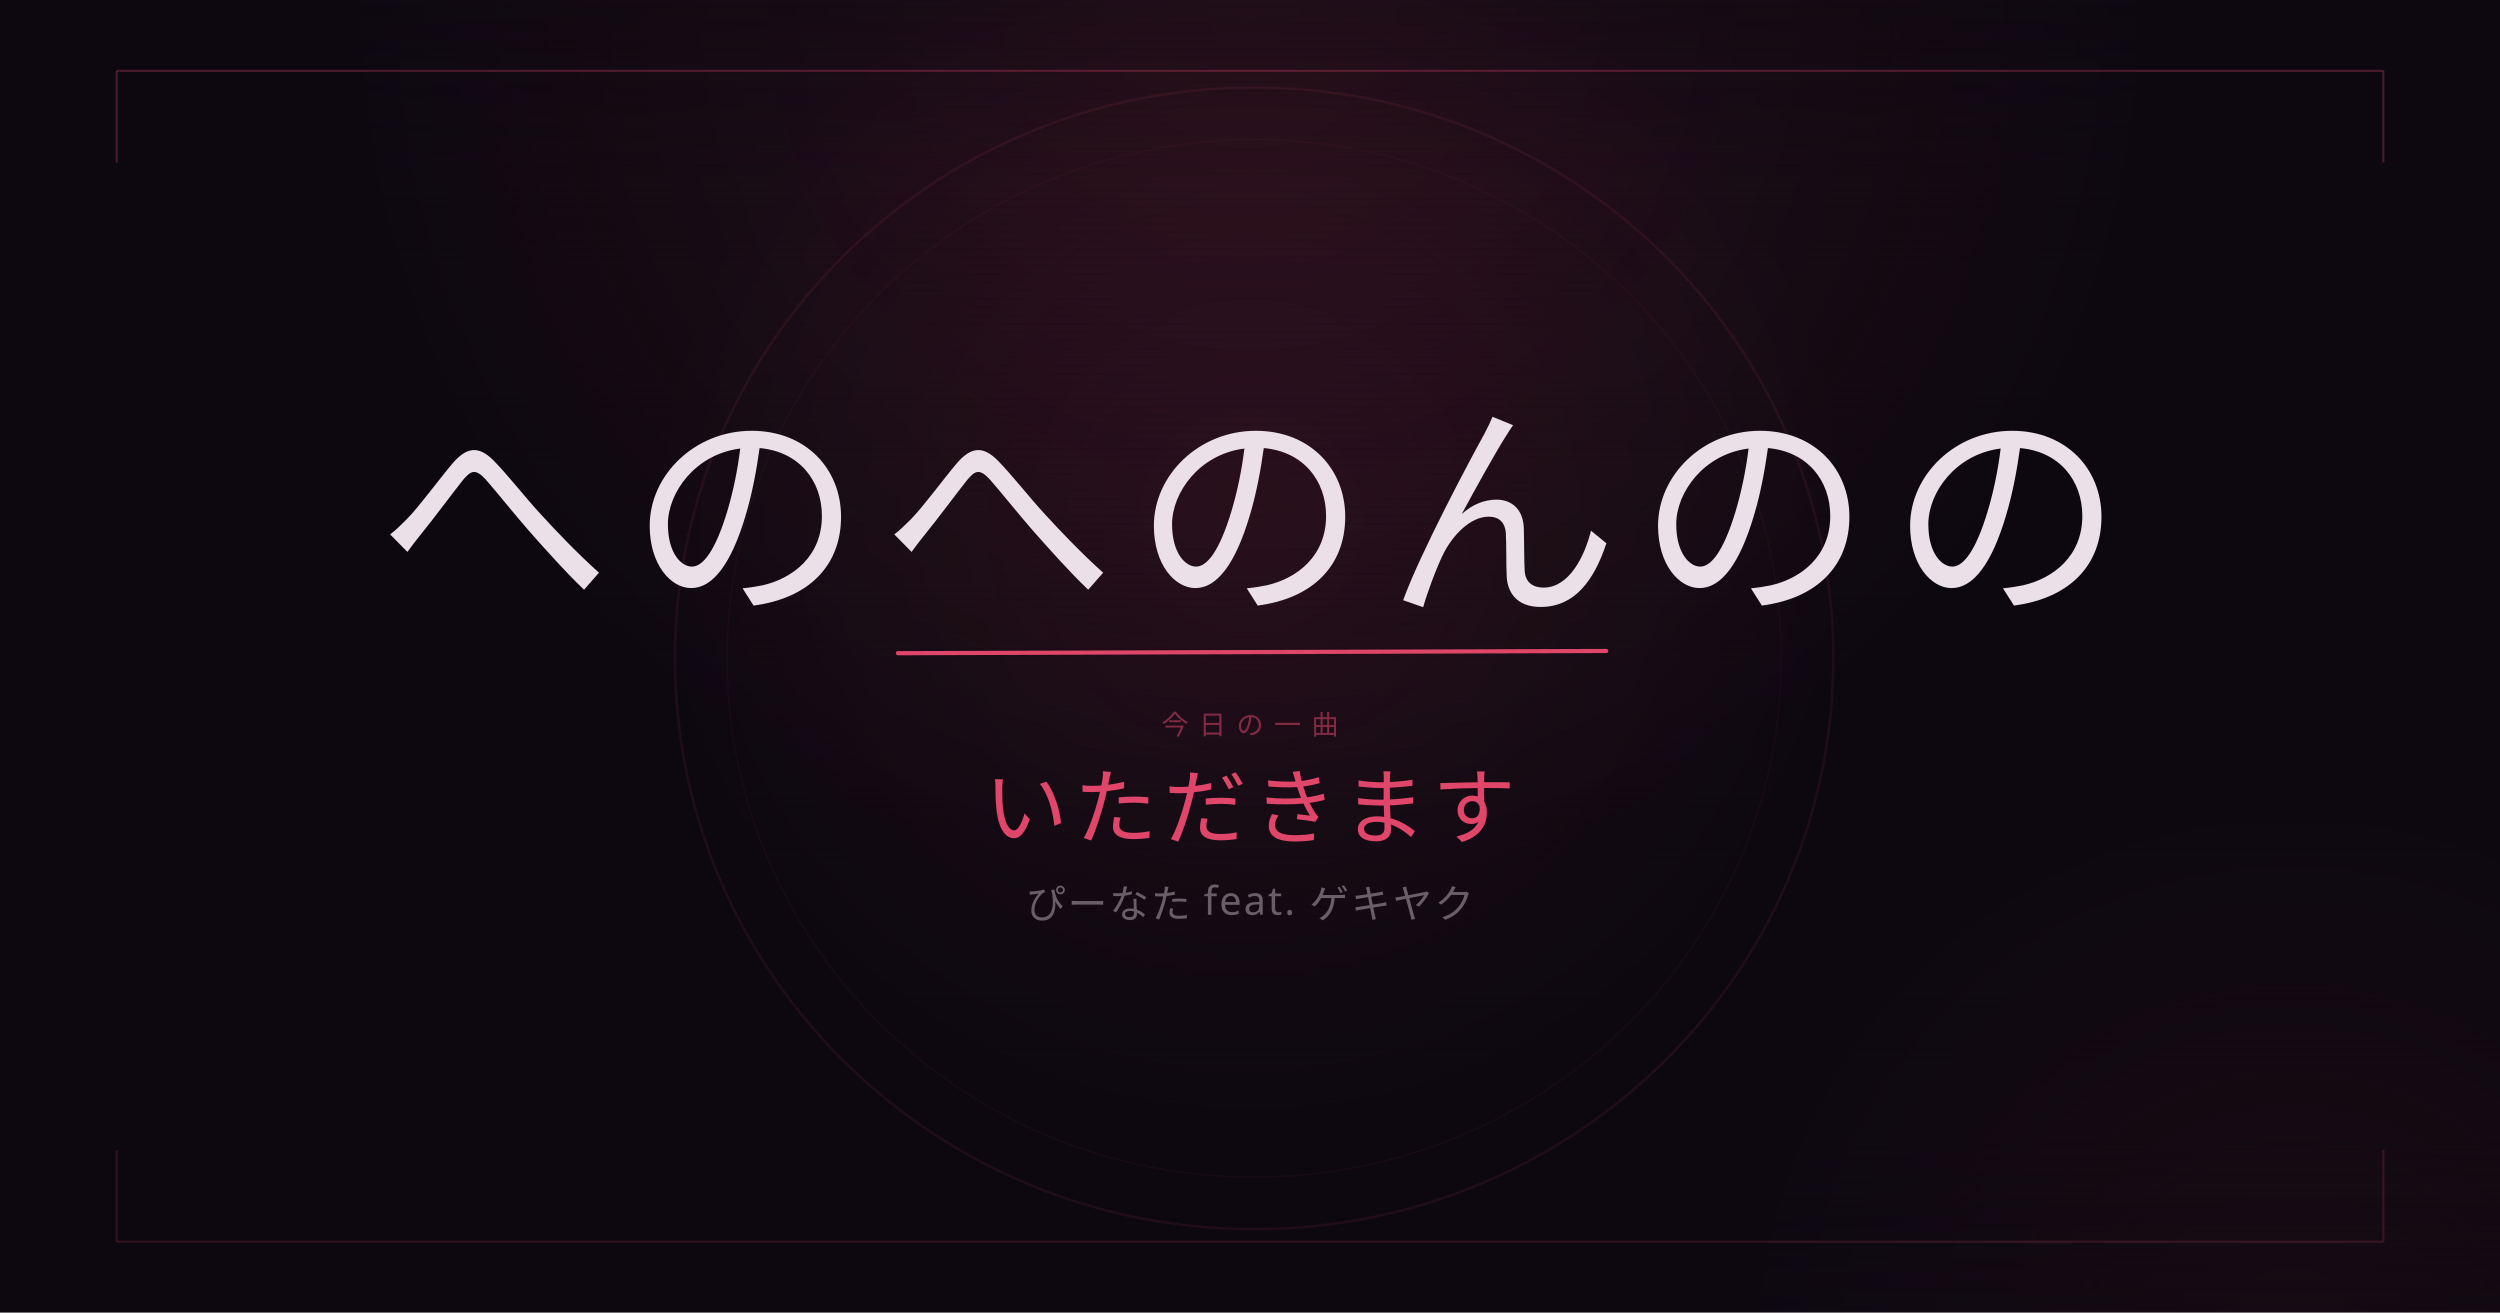
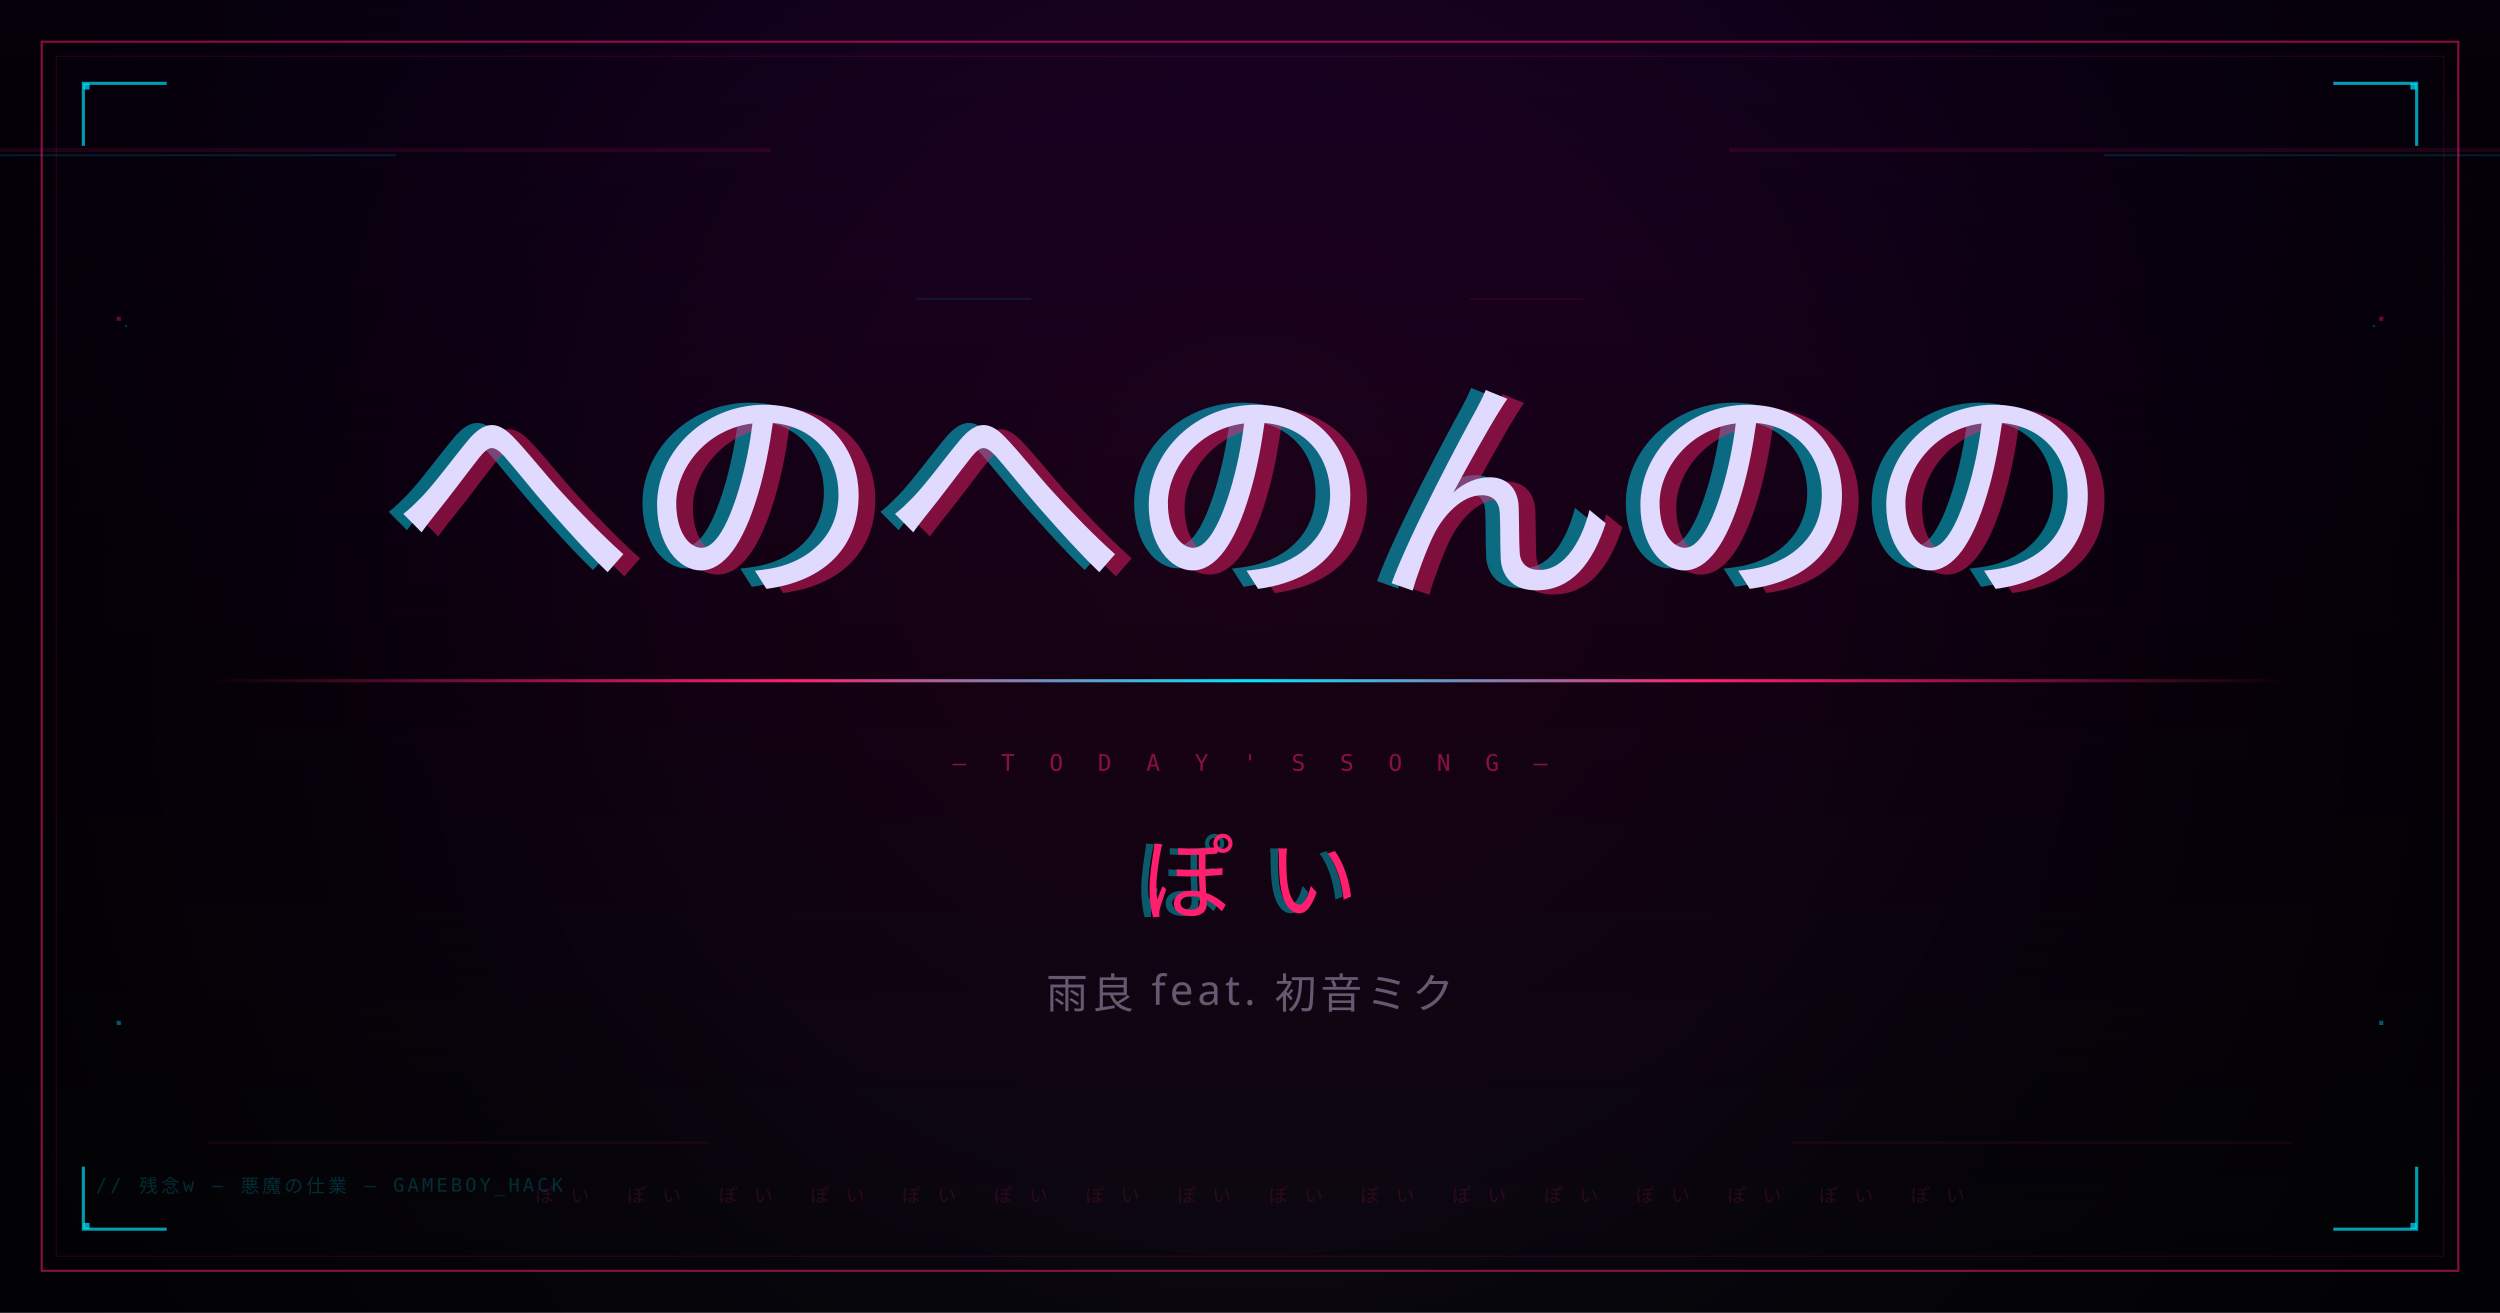
<svg xmlns="http://www.w3.org/2000/svg" width="1200" height="630" viewBox="0 0 1200 630">
  <defs>
-     <pattern id="scan" x="0" y="0" width="4" height="4" patternUnits="userSpaceOnUse">
-       <rect width="4" height="3" fill="none" />
-       <rect y="3" width="4" height="1" fill="#000000" fill-opacity="0.045" />
+     <pattern id="scan" x="0" y="0" width="1" height="4" patternUnits="userSpaceOnUse">
+       <rect x="0" y="0" width="1" height="3" fill="none" />
+       <rect x="0" y="3" width="1" height="1" fill="#000000" fill-opacity="0.2" />
    </pattern>
-     <radialGradient id="gl-top" cx="600" cy="0" r="700" gradientUnits="userSpaceOnUse">
-       <stop offset="0%" stop-color="#e0456a" stop-opacity="0.13" />
-       <stop offset="62%" stop-color="#e0456a" stop-opacity="0" />
+     <radialGradient id="vig" cx="600" cy="315" r="640" gradientUnits="userSpaceOnUse">
+       <stop offset="42%" stop-color="#000000" stop-opacity="0" />
+       <stop offset="100%" stop-color="#000000" stop-opacity="0.72" />
    </radialGradient>
-     <radialGradient id="gl-br" cx="1100" cy="650" r="380" gradientUnits="userSpaceOnUse">
-       <stop offset="0%" stop-color="#e0456a" stop-opacity="0.06" />
-       <stop offset="70%" stop-color="#e0456a" stop-opacity="0" />
+     <linearGradient id="bgGrad" x1="0" y1="0" x2="0" y2="630" gradientUnits="userSpaceOnUse">
+       <stop offset="0%" stop-color="#110020" />
+       <stop offset="52%" stop-color="#0b000f" />
+       <stop offset="100%" stop-color="#07070e" />
+     </linearGradient>
+     <linearGradient id="hr" x1="100" y1="0" x2="1100" y2="0" gradientUnits="userSpaceOnUse">
+       <stop offset="0%" stop-color="#ff1f6e" stop-opacity="0" />
+       <stop offset="28%" stop-color="#ff1f6e" stop-opacity="1" />
+       <stop offset="50%" stop-color="#00e5ff" stop-opacity="1" />
+       <stop offset="72%" stop-color="#ff1f6e" stop-opacity="1" />
+       <stop offset="100%" stop-color="#ff1f6e" stop-opacity="0" />
+     </linearGradient>
+     <radialGradient id="titleGlow" cx="600" cy="248" r="460" gradientUnits="userSpaceOnUse">
+       <stop offset="0%" stop-color="#ff1f6e" stop-opacity="0.06" />
+       <stop offset="100%" stop-color="#ff1f6e" stop-opacity="0" />
    </radialGradient>
-     <radialGradient id="gl-halo" cx="600" cy="250" r="290" gradientUnits="userSpaceOnUse">
-       <stop offset="0%" stop-color="#e0456a" stop-opacity="0.08" />
-       <stop offset="100%" stop-color="#e0456a" stop-opacity="0" />
-     </radialGradient>
-     <linearGradient id="fade-tb" x1="0" y1="0" x2="0" y2="1">
-       <stop offset="0%" stop-color="#0d0810" stop-opacity="0.35" />
-       <stop offset="14%" stop-color="#0d0810" stop-opacity="0" />
-       <stop offset="86%" stop-color="#0d0810" stop-opacity="0" />
-       <stop offset="100%" stop-color="#0d0810" stop-opacity="0.35" />
-     </linearGradient>
  </defs>
-   <rect width="1200" height="630" fill="#0d0810" />
-   <rect width="1200" height="630" fill="url(#gl-top)" />
-   <rect width="1200" height="630" fill="url(#gl-br)" />
-   <rect width="1200" height="630" fill="url(#gl-halo)" />
-   <rect width="1200" height="630" fill="url(#scan)" />
-   <rect width="1200" height="630" fill="url(#fade-tb)" />
-   <ellipse cx="602" cy="316" rx="278" ry="274" fill="none" stroke="#e0456a" stroke-width="1.2" stroke-opacity="0.09" transform="rotate(-0.3 602 316)" />
-   <ellipse cx="602" cy="316" rx="253" ry="249" fill="none" stroke="#e0456a" stroke-width="0.6" stroke-opacity="0.055" transform="rotate(-0.3 602 316)" />
-   <line x1="56" y1="34" x2="1144" y2="34" stroke="#e0456a" stroke-width="1" stroke-opacity="0.30" />
-   <line x1="56" y1="596" x2="1144" y2="596" stroke="#e0456a" stroke-width="1" stroke-opacity="0.18" />
-   <line x1="56" y1="34" x2="56" y2="78" stroke="#e0456a" stroke-width="1" stroke-opacity="0.30" />
-   <line x1="1144" y1="34" x2="1144" y2="78" stroke="#e0456a" stroke-width="1" stroke-opacity="0.30" />
-   <line x1="56" y1="596" x2="56" y2="552" stroke="#e0456a" stroke-width="1" stroke-opacity="0.18" />
-   <line x1="1144" y1="596" x2="1144" y2="552" stroke="#e0456a" stroke-width="1" stroke-opacity="0.18" />
-   <text x="600" y="248" text-anchor="middle" dominant-baseline="middle" font-family="serif" font-size="112" fill="#ece0e8" letter-spacing="9">へのへのんのの</text>
-   <rect x="430" y="312" width="342" height="2" fill="#e0456a" rx="1" transform="rotate(-0.18 601 313)" />
-   <text x="600" y="348" text-anchor="middle" dominant-baseline="middle" font-family="sans-serif" font-size="13" fill="#e0456a" fill-opacity="0.52" letter-spacing="5">今日の一曲</text>
-   <text x="600" y="388" text-anchor="middle" dominant-baseline="middle" font-family="serif" font-size="40" fill="#e0456a" letter-spacing="3">いただきます</text>
-   <text x="600" y="434" text-anchor="middle" dominant-baseline="middle" font-family="sans-serif" font-size="19" fill="#ece0e8" fill-opacity="0.40" letter-spacing="1">ぴーなた feat. ゲキヤク</text>
+   <rect width="1200" height="630" fill="#07070e" />
+   <rect width="1200" height="630" fill="url(#bgGrad)" />
+   <rect width="1200" height="630" fill="url(#scan)" opacity="0.32" />
+   <rect width="1200" height="630" fill="url(#vig)" />
+   <rect width="1200" height="630" fill="url(#titleGlow)" />
+   <rect x="0" y="71" width="370" height="2" fill="#ff1f6e" fill-opacity="0.10" />
+   <rect x="830" y="71" width="370" height="2" fill="#ff1f6e" fill-opacity="0.10" />
+   <rect x="0" y="74" width="190" height="1" fill="#00e5ff" fill-opacity="0.13" />
+   <rect x="1010" y="74" width="190" height="1" fill="#00e5ff" fill-opacity="0.13" />
+   <rect x="440" y="143" width="55" height="1" fill="#00e5ff" fill-opacity="0.09" />
+   <rect x="705" y="143" width="55" height="1" fill="#ff1f6e" fill-opacity="0.09" />
+   <rect x="100" y="548" width="240" height="1" fill="#ff1f6e" fill-opacity="0.09" />
+   <rect x="860" y="548" width="240" height="1" fill="#ff1f6e" fill-opacity="0.09" />
+   <rect x="20" y="20" width="1160" height="590" fill="none" stroke="#ff1f6e" stroke-width="1" stroke-opacity="0.52" />
+   <rect x="27" y="27" width="1146" height="576" fill="none" stroke="#ff1f6e" stroke-width="0.5" stroke-opacity="0.14" />
+   <polyline points="40,70 40,40 80,40" fill="none" stroke="#00e5ff" stroke-width="1.5" stroke-opacity="0.68" />
+   <rect x="40" y="40" width="3" height="3" fill="#00e5ff" fill-opacity="0.7" />
+   <polyline points="1160,70 1160,40 1120,40" fill="none" stroke="#00e5ff" stroke-width="1.5" stroke-opacity="0.68" />
+   <rect x="1157" y="40" width="3" height="3" fill="#00e5ff" fill-opacity="0.7" />
+   <polyline points="40,560 40,590 80,590" fill="none" stroke="#00e5ff" stroke-width="1.5" stroke-opacity="0.68" />
+   <rect x="40" y="587" width="3" height="3" fill="#00e5ff" fill-opacity="0.7" />
+   <polyline points="1160,560 1160,590 1120,590" fill="none" stroke="#00e5ff" stroke-width="1.5" stroke-opacity="0.68" />
+   <rect x="1157" y="587" width="3" height="3" fill="#00e5ff" fill-opacity="0.7" />
+   <rect x="56" y="152" width="2" height="2" fill="#ff1f6e" fill-opacity="0.38" />
+   <rect x="1142" y="152" width="2" height="2" fill="#ff1f6e" fill-opacity="0.38" />
+   <rect x="56" y="490" width="2" height="2" fill="#00e5ff" fill-opacity="0.38" />
+   <rect x="1142" y="490" width="2" height="2" fill="#00e5ff" fill-opacity="0.38" />
+   <rect x="60" y="156" width="1" height="1" fill="#00e5ff" fill-opacity="0.25" />
+   <rect x="1139" y="156" width="1" height="1" fill="#00e5ff" fill-opacity="0.25" />
+   <text x="593" y="278" text-anchor="middle" font-family="monospace" font-size="118" fill="#00e5ff" fill-opacity="0.46">へのへのんのの</text>
+   <text x="608" y="281" text-anchor="middle" font-family="monospace" font-size="118" fill="#ff1f6e" fill-opacity="0.46">へのへのんのの</text>
+   <text x="600" y="279" text-anchor="middle" font-family="monospace" font-size="118" fill="#e0daff">へのへのんのの</text>
+   <rect x="100" y="326" width="1000" height="1.5" fill="url(#hr)" />
+   <text x="600" y="370" text-anchor="middle" font-family="monospace" font-size="11" fill="#ff1f6e" fill-opacity="0.50" letter-spacing="5">— T O D A Y ' S   S O N G —</text>
+   <text x="596" y="438" text-anchor="middle" font-family="monospace" font-size="44" fill="#00e5ff" fill-opacity="0.38" letter-spacing="16">ぽい</text>
+   <text x="600" y="438" text-anchor="middle" font-family="monospace" font-size="44" fill="#ff1f6e" letter-spacing="16">ぽい</text>
+   <text x="600" y="484" text-anchor="middle" font-family="sans-serif" font-size="20" fill="#e0daff" fill-opacity="0.40" letter-spacing="2">雨良 feat. 初音ミク</text>
+   <text x="600" y="577" text-anchor="middle" font-family="monospace" font-size="9" fill="#ff1f6e" fill-opacity="0.14" letter-spacing="8">ぽい ぽい ぽい ぽい ぽい ぽい ぽい ぽい ぽい ぽい ぽい ぽい ぽい ぽい ぽい ぽい</text>
+   <text x="46" y="572" font-family="monospace" font-size="9" fill="#00e5ff" fill-opacity="0.18" letter-spacing="1.5">// 残念w — 悪魔の仕業 — GAMEBOY_HACK</text>
</svg>
